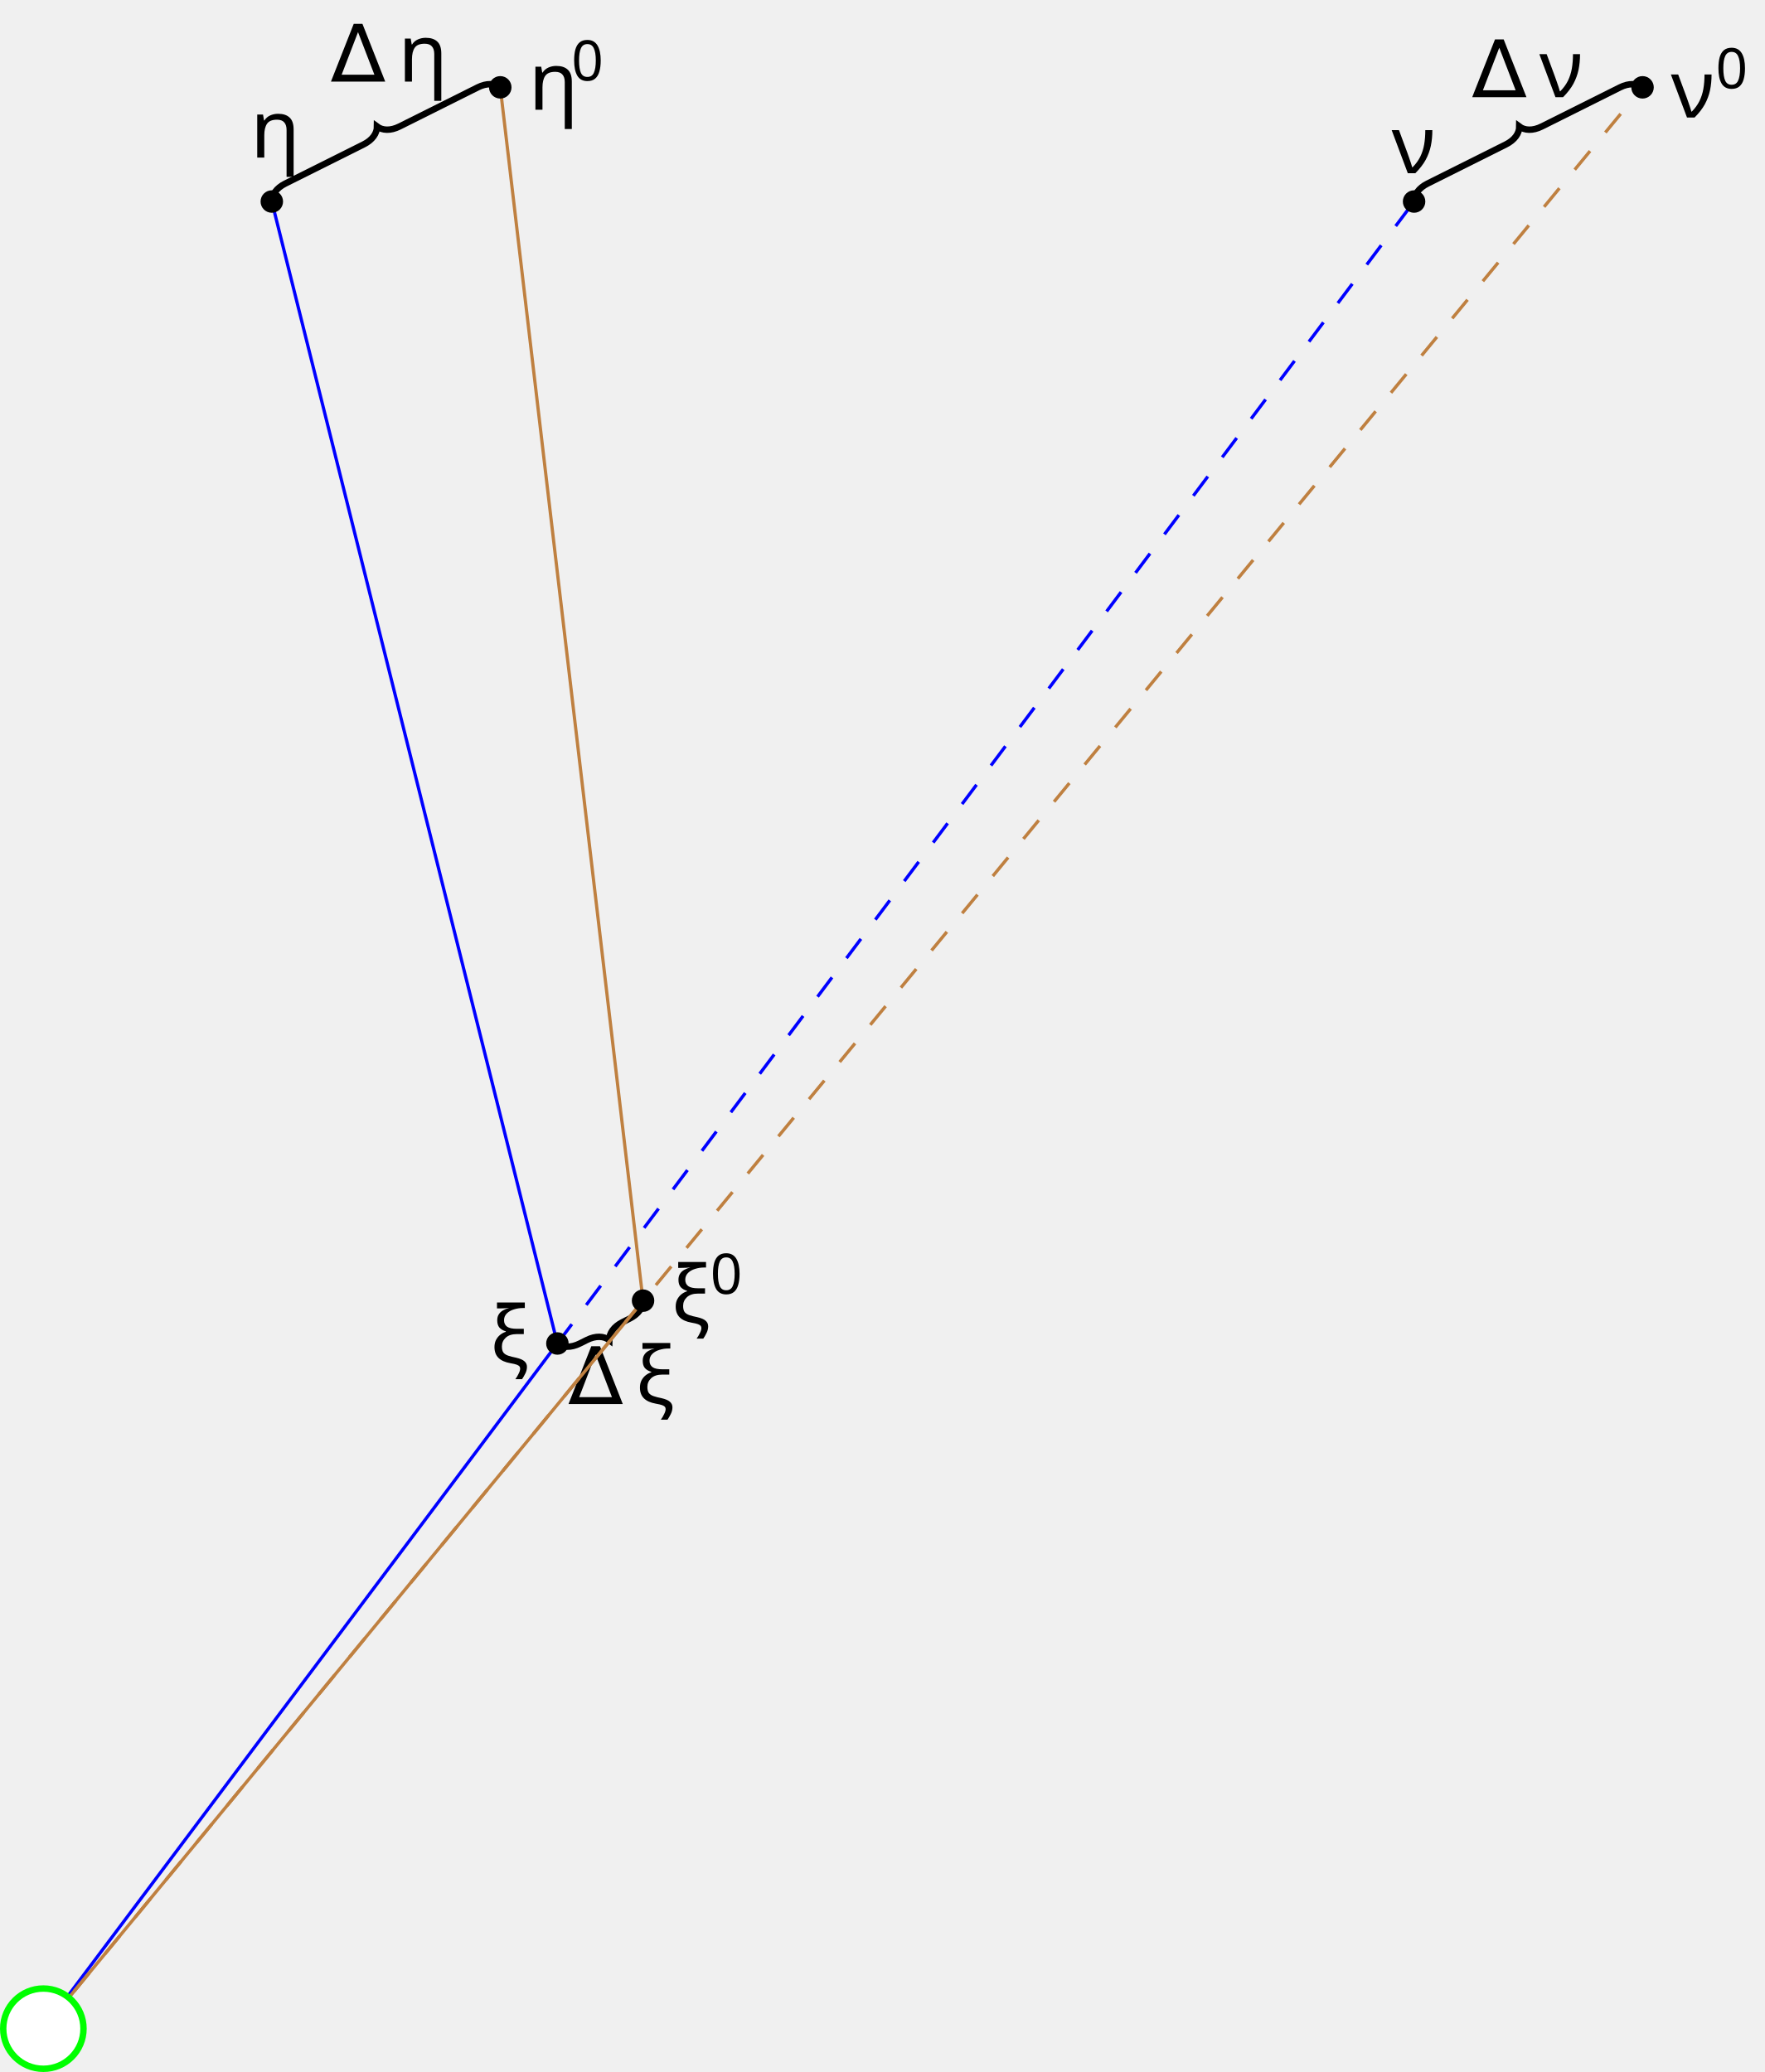
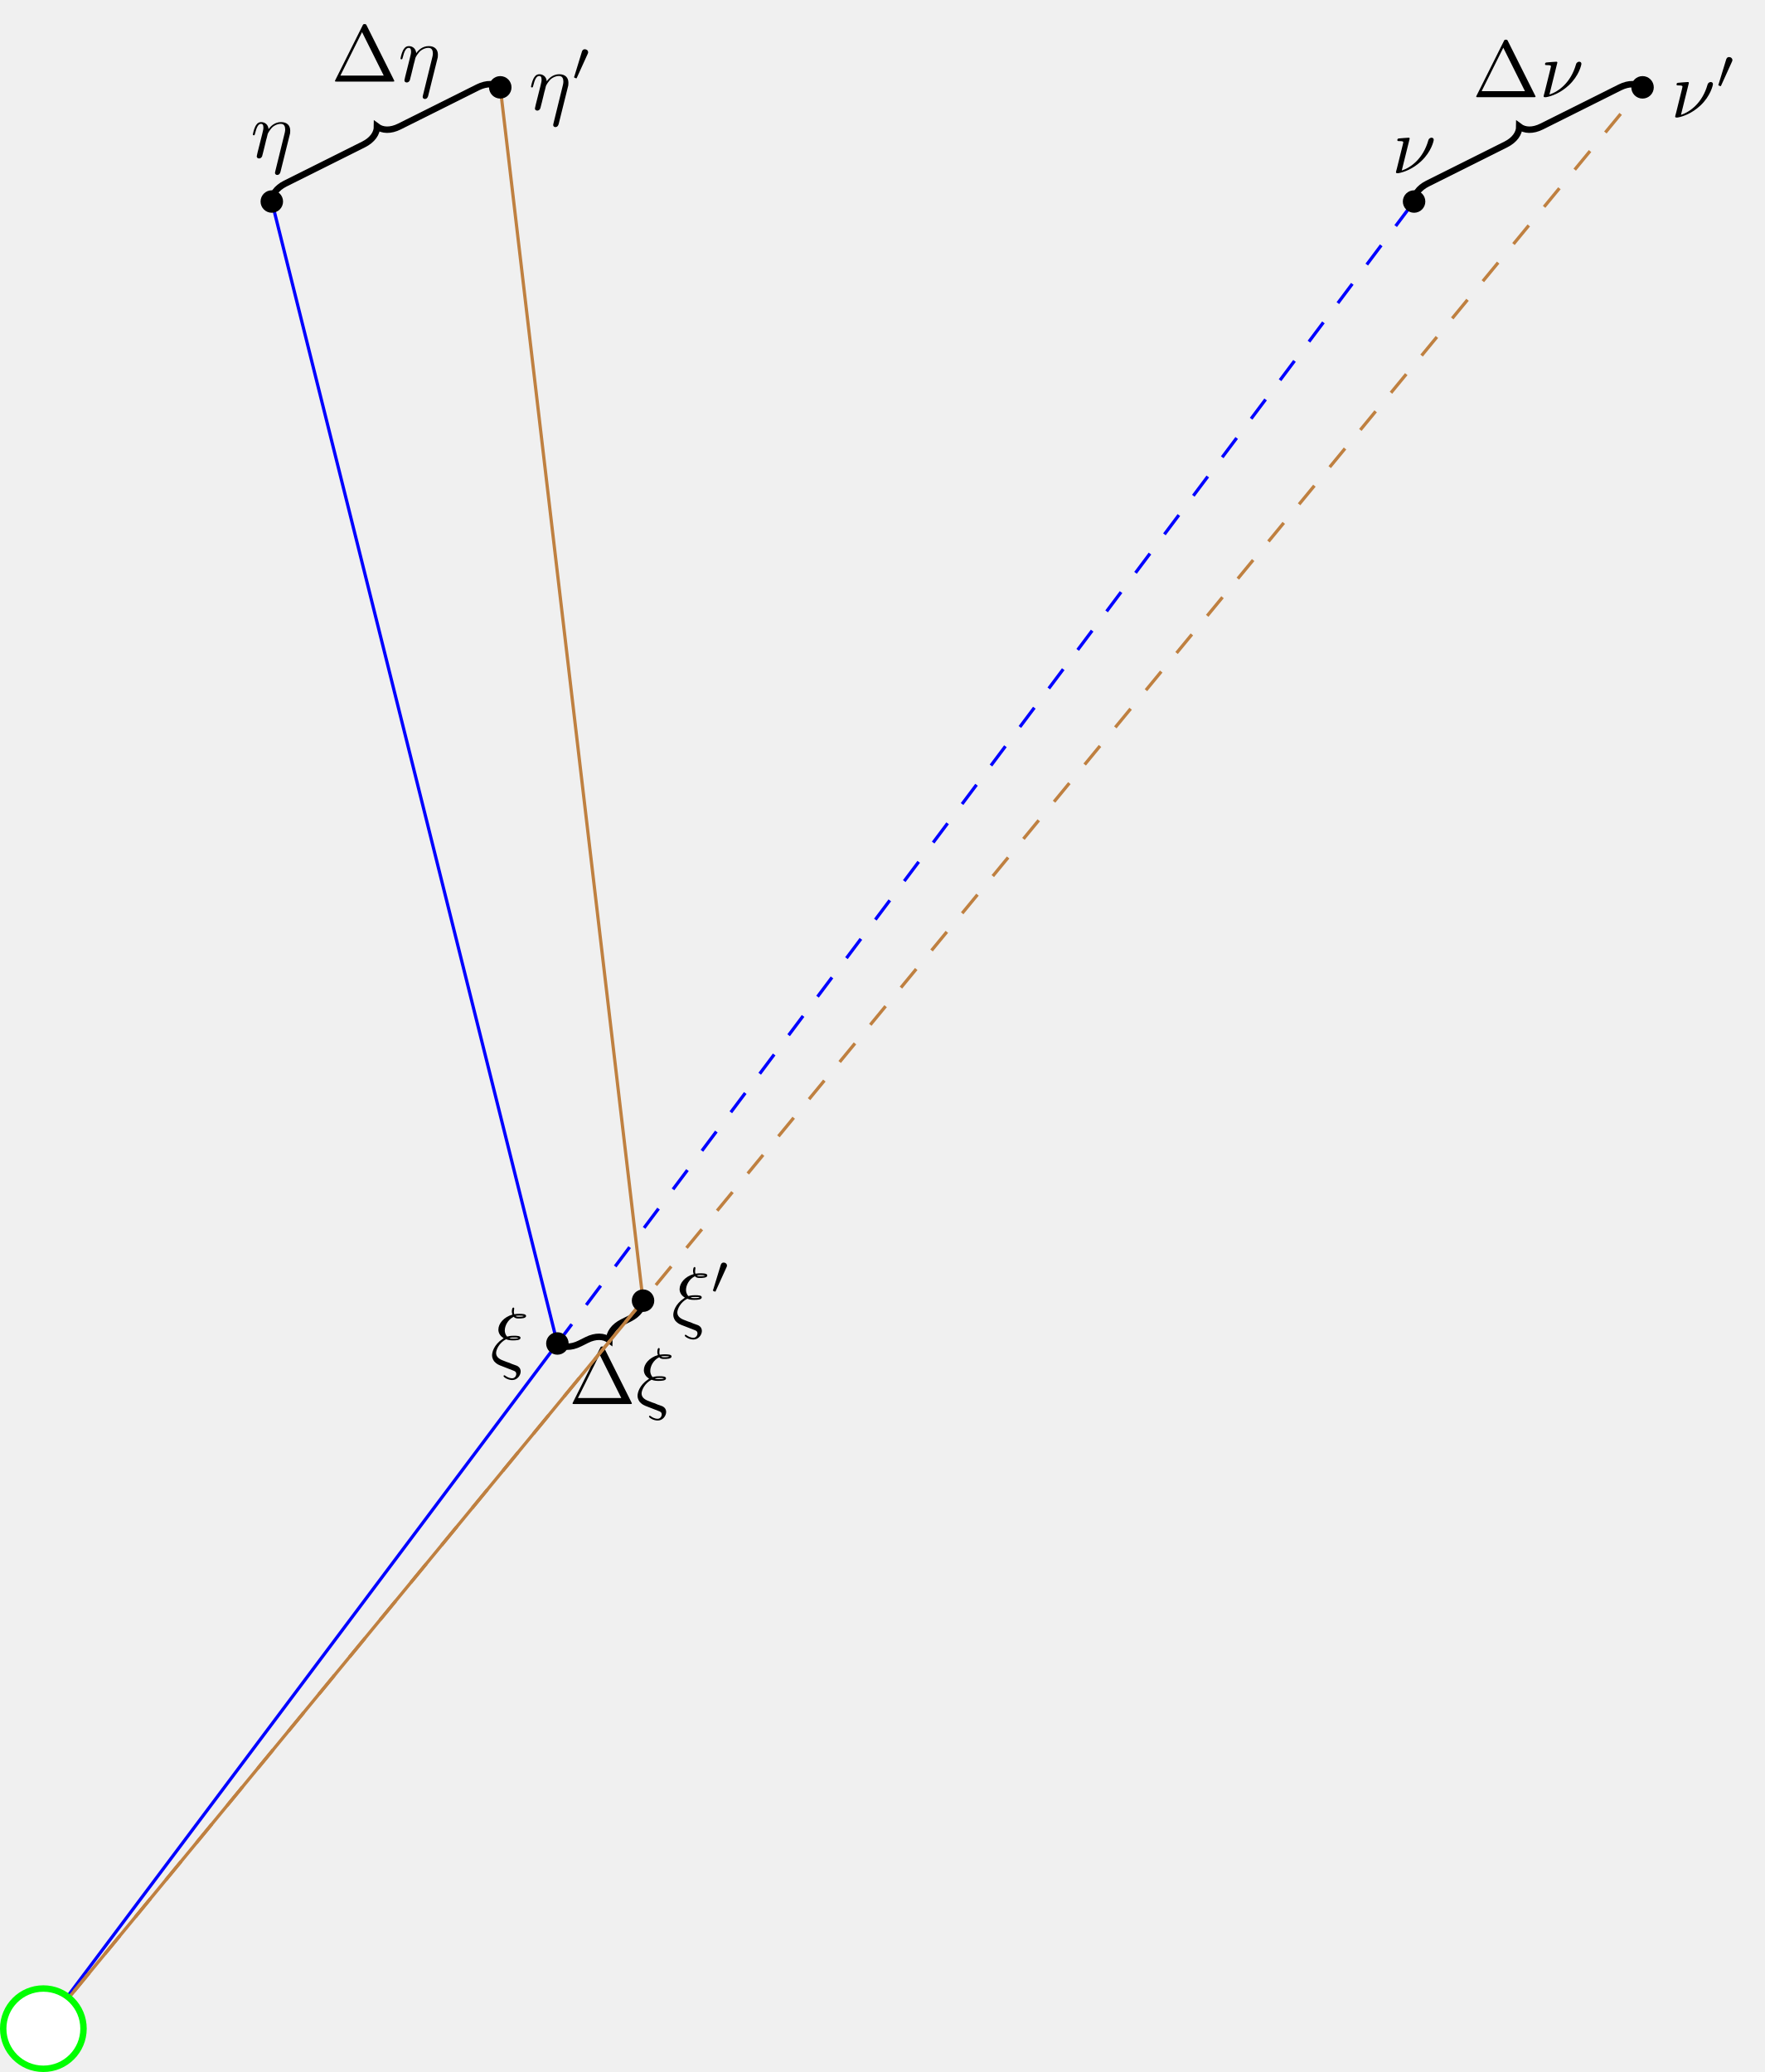
- <svg xmlns="http://www.w3.org/2000/svg" version="1.1" id="svg2" xml:space="preserve" width="291.995" height="342.889" viewBox="0 0 291.995 342.889">
-   <defs id="defs6" />
-   <g id="g10" transform="matrix(1.333333,0,0,-1.333333,0,342.8893)">
-     <g id="g12" transform="translate(5.38,5.38)">
-       <g id="g14">
-         <g id="g16" />
-         <g id="g18" />
-         <g id="g20">
-           <g id="g22" />
-           <g id="g24">
-             <g id="g26" transform="translate(25.694,232.228)">
-               <g id="g28">
-                 <g id="g30" transform="translate(-31.074,-237.608)">
-                   <text transform="matrix(1,0,0,-1,31.074,237.608)" style="font-variant:normal;font-weight:normal;font-size:9.963px;font-family:CMMI10;-inkscape-font-specification:CMMI10;writing-mode:lr-tb;fill:#000000;fill-opacity:1;fill-rule:nonzero;stroke:none" id="text34">
-                     <tspan x="0" y="0" id="tspan32">η</tspan>
-                   </text>
-                   <g id="g36" transform="translate(31.074,237.608)" />
-                 </g>
-               </g>
-               <g id="g38" transform="translate(-25.694,-232.228)" />
-             </g>
-           </g>
-           <g id="g40" />
-           <g id="g42">
-             <g id="g44" transform="translate(60.212,238.168)">
-               <g id="g46">
-                 <g id="g48" transform="translate(-65.592,-243.548)">
-                   <text transform="matrix(1,0,0,-1,65.592,243.548)" style="font-variant:normal;font-weight:normal;font-size:9.963px;font-family:CMMI10;-inkscape-font-specification:CMMI10;writing-mode:lr-tb;fill:#000000;fill-opacity:1;fill-rule:nonzero;stroke:none" id="text52">
-                     <tspan x="0" y="0" id="tspan50">η</tspan>
-                   </text>
-                   <text transform="matrix(1,0,0,-1,70.897,247.164)" style="font-variant:normal;font-weight:normal;font-size:6.974px;font-family:CMSY7;-inkscape-font-specification:CMSY7;writing-mode:lr-tb;fill:#000000;fill-opacity:1;fill-rule:nonzero;stroke:none" id="text56">
-                     <tspan x="0" y="0" id="tspan54">0</tspan>
-                   </text>
-                   <g id="g58" transform="translate(65.592,243.548)" />
-                 </g>
-               </g>
-               <g id="g60" transform="translate(-60.212,-238.168)" />
-             </g>
-           </g>
-           <g id="g62" />
-           <g id="g64">
-             <g id="g66" transform="translate(167.301,230.291)">
-               <g id="g68">
-                 <g id="g70" transform="translate(-172.681,-235.671)">
-                   <text transform="matrix(1,0,0,-1,172.681,235.671)" style="font-variant:normal;font-weight:normal;font-size:9.963px;font-family:CMMI10;-inkscape-font-specification:CMMI10;writing-mode:lr-tb;fill:#000000;fill-opacity:1;fill-rule:nonzero;stroke:none" id="text74">
-                     <tspan x="0" y="0" id="tspan72">ν</tspan>
-                   </text>
-                   <g id="g76" transform="translate(172.681,235.671)" />
-                 </g>
-               </g>
-               <g id="g78" transform="translate(-167.301,-230.291)" />
-             </g>
-           </g>
-           <g id="g80" />
-           <g id="g82">
-             <g id="g84" transform="translate(201.945,237.2)">
-               <g id="g86">
-                 <g id="g88" transform="translate(-207.325,-242.58)">
-                   <text transform="matrix(1,0,0,-1,207.325,242.58)" style="font-variant:normal;font-weight:normal;font-size:9.963px;font-family:CMMI10;-inkscape-font-specification:CMMI10;writing-mode:lr-tb;fill:#000000;fill-opacity:1;fill-rule:nonzero;stroke:none" id="text92">
-                     <tspan x="0" y="0" id="tspan90">ν</tspan>
-                   </text>
-                   <text transform="matrix(1,0,0,-1,212.88,246.195)" style="font-variant:normal;font-weight:normal;font-size:6.974px;font-family:CMSY7;-inkscape-font-specification:CMSY7;writing-mode:lr-tb;fill:#000000;fill-opacity:1;fill-rule:nonzero;stroke:none" id="text96">
-                     <tspan x="0" y="0" id="tspan94">0</tspan>
-                   </text>
-                   <g id="g98" transform="translate(207.325,242.58)" />
-                 </g>
-               </g>
-               <g id="g100" transform="translate(-201.945,-237.2)" />
-             </g>
-           </g>
-           <g id="g102" />
-           <g id="g104">
-             <g id="g106" transform="translate(55.443,82.549)">
-               <g id="g108">
-                 <g id="g110" transform="translate(-60.823,-87.929)">
-                   <text transform="matrix(1,0,0,-1,60.823,87.929)" style="font-variant:normal;font-weight:normal;font-size:9.963px;font-family:CMMI10;-inkscape-font-specification:CMMI10;writing-mode:lr-tb;fill:#000000;fill-opacity:1;fill-rule:nonzero;stroke:none" id="text114">
-                     <tspan x="0" y="0" id="tspan112">ξ</tspan>
-                   </text>
-                   <g id="g116" transform="translate(60.823,87.929)" />
-                 </g>
-               </g>
-               <g id="g118" transform="translate(-55.443,-82.549)" />
-             </g>
-           </g>
-           <g id="g120" />
-           <g id="g122">
-             <g id="g124" transform="translate(77.929,87.578)">
-               <g id="g126">
-                 <g id="g128" transform="translate(-83.309,-92.958)">
-                   <text transform="matrix(1,0,0,-1,83.309,92.958)" style="font-variant:normal;font-weight:normal;font-size:9.963px;font-family:CMMI10;-inkscape-font-specification:CMMI10;writing-mode:lr-tb;fill:#000000;fill-opacity:1;fill-rule:nonzero;stroke:none" id="text132">
-                     <tspan x="0" y="0" id="tspan130">ξ</tspan>
-                   </text>
-                   <text transform="matrix(1,0,0,-1,88.126,96.573)" style="font-variant:normal;font-weight:normal;font-size:6.974px;font-family:CMSY7;-inkscape-font-specification:CMSY7;writing-mode:lr-tb;fill:#000000;fill-opacity:1;fill-rule:nonzero;stroke:none" id="text136">
-                     <tspan x="0" y="0" id="tspan134">0</tspan>
-                   </text>
-                   <g id="g138" transform="translate(83.309,92.958)" />
-                 </g>
-               </g>
-               <g id="g140" transform="translate(-77.929,-87.578)" />
-             </g>
-           </g>
-           <g id="g142" />
-           <g id="g144">
-             <path d="m 28.347,226.774 c 0,0.835 0.557,1.671 1.671,2.228 l 9.713,4.856 c 1.114,0.557 1.671,1.392 1.671,2.228 0.668,-0.501 1.671,-0.557 2.785,-4e-5 l 9.713,4.856 c 1.114,0.557 2.116,0.501 2.784,-3e-5" style="fill:none;stroke:#000000;stroke-width:0.797;stroke-linecap:butt;stroke-linejoin:miter;stroke-miterlimit:10;stroke-dasharray:none;stroke-opacity:1" id="path146" />
-             <g id="g148">
-               <g id="g150" transform="translate(35.716,241.659)">
-                 <g id="g152">
-                   <g id="g154" transform="translate(-41.096,-247.039)">
-                     <text transform="matrix(1,0,0,-1,41.096,247.039)" style="font-variant:normal;font-weight:normal;font-size:9.963px;font-family:CMR10;-inkscape-font-specification:CMR10;writing-mode:lr-tb;fill:#000000;fill-opacity:1;fill-rule:nonzero;stroke:none" id="text158">
-                       <tspan x="0" y="0" id="tspan156">∆</tspan>
-                     </text>
-                     <text transform="matrix(1,0,0,-1,49.398,247.039)" style="font-variant:normal;font-weight:normal;font-size:9.963px;font-family:CMMI10;-inkscape-font-specification:CMMI10;writing-mode:lr-tb;fill:#000000;fill-opacity:1;fill-rule:nonzero;stroke:none" id="text162">
-                       <tspan x="0" y="0" id="tspan160">η</tspan>
-                     </text>
-                     <g id="g164" transform="translate(41.096,247.039)" />
-                   </g>
-                 </g>
-                 <g id="g166" transform="translate(-35.716,-241.659)" />
-               </g>
-             </g>
-           </g>
-           <g id="g168">
-             <path d="m 74.41,90.355 c 2e-5,-0.835 -0.557,-1.671 -1.671,-2.228 l -0.859,-0.43 c -1.114,-0.557 -1.671,-1.392 -1.671,-2.228 -0.668,0.501 -1.671,0.557 -2.784,1e-5 l -0.859,-0.43 c -1.114,-0.557 -2.116,-0.501 -2.784,2e-5" style="fill:none;stroke:#000000;stroke-width:0.797;stroke-linecap:butt;stroke-linejoin:miter;stroke-miterlimit:10;stroke-dasharray:none;stroke-opacity:1" id="path170" />
-             <g id="g172">
-               <g id="g174" transform="translate(65.192,77.524)">
-                 <g id="g176">
-                   <g id="g178" transform="translate(-70.572,-82.904)">
-                     <text transform="matrix(1,0,0,-1,70.572,82.904)" style="font-variant:normal;font-weight:normal;font-size:9.963px;font-family:CMR10;-inkscape-font-specification:CMR10;writing-mode:lr-tb;fill:#000000;fill-opacity:1;fill-rule:nonzero;stroke:none" id="text182">
-                       <tspan x="0" y="0" id="tspan180">∆</tspan>
-                     </text>
-                     <text transform="matrix(1,0,0,-1,78.874,82.904)" style="font-variant:normal;font-weight:normal;font-size:9.963px;font-family:CMMI10;-inkscape-font-specification:CMMI10;writing-mode:lr-tb;fill:#000000;fill-opacity:1;fill-rule:nonzero;stroke:none" id="text186">
-                       <tspan x="0" y="0" id="tspan184">ξ</tspan>
-                     </text>
-                     <g id="g188" transform="translate(70.572,82.904)" />
-                   </g>
-                 </g>
-                 <g id="g190" transform="translate(-65.192,-77.524)" />
-               </g>
-             </g>
-           </g>
-           <g id="g192">
-             <path d="m 170.081,226.774 c 0,0.835 0.557,1.671 1.671,2.228 l 9.713,4.856 c 1.114,0.557 1.671,1.392 1.671,2.228 0.668,-0.501 1.671,-0.557 2.785,-4e-5 l 9.713,4.856 c 1.114,0.557 2.116,0.501 2.784,-3e-5" style="fill:none;stroke:#000000;stroke-width:0.797;stroke-linecap:butt;stroke-linejoin:miter;stroke-miterlimit:10;stroke-dasharray:none;stroke-opacity:1" id="path194" />
-             <g id="g196">
-               <g id="g198" transform="translate(177.323,239.722)">
-                 <g id="g200">
-                   <g id="g202" transform="translate(-182.703,-245.102)">
-                     <text transform="matrix(1,0,0,-1,182.703,245.102)" style="font-variant:normal;font-weight:normal;font-size:9.963px;font-family:CMR10;-inkscape-font-specification:CMR10;writing-mode:lr-tb;fill:#000000;fill-opacity:1;fill-rule:nonzero;stroke:none" id="text206">
-                       <tspan x="0" y="0" id="tspan204">∆</tspan>
-                     </text>
-                     <text transform="matrix(1,0,0,-1,191.005,245.102)" style="font-variant:normal;font-weight:normal;font-size:9.963px;font-family:CMMI10;-inkscape-font-specification:CMMI10;writing-mode:lr-tb;fill:#000000;fill-opacity:1;fill-rule:nonzero;stroke:none" id="text210">
-                       <tspan x="0" y="0" id="tspan208">ν</tspan>
-                     </text>
-                     <g id="g212" transform="translate(182.703,245.102)" />
-                   </g>
-                 </g>
-                 <g id="g214" transform="translate(-177.323,-239.722)" />
-               </g>
-             </g>
-           </g>
-           <g id="g216">
-             <path d="M 0,0 63.78,85.04" style="fill:none;stroke:#0000ff;stroke-width:0.399;stroke-linecap:butt;stroke-linejoin:miter;stroke-miterlimit:10;stroke-dasharray:none;stroke-opacity:1" id="path218" />
-           </g>
-           <g id="g220">
-             <path d="M 63.78,85.04 28.347,226.774" style="fill:none;stroke:#0000ff;stroke-width:0.399;stroke-linecap:butt;stroke-linejoin:miter;stroke-miterlimit:10;stroke-dasharray:none;stroke-opacity:1" id="path222" />
-           </g>
-           <g id="g224">
-             <path d="M 63.78,85.04 170.081,226.774" style="fill:none;stroke:#0000ff;stroke-width:0.399;stroke-linecap:butt;stroke-linejoin:miter;stroke-miterlimit:10;stroke-dasharray:2.989, 2.989;stroke-dashoffset:0;stroke-opacity:1" id="path226" />
-           </g>
-           <g id="g228">
-             <path d="M 0,0 198.428,240.948" style="fill:none;stroke:#bf8040;stroke-width:0.399;stroke-linecap:butt;stroke-linejoin:miter;stroke-miterlimit:10;stroke-dasharray:2.989, 2.989;stroke-dashoffset:0;stroke-opacity:1" id="path230" />
-           </g>
-           <g id="g232">
-             <path d="M 0,0 74.41,90.355" style="fill:none;stroke:#bf8040;stroke-width:0.399;stroke-linecap:butt;stroke-linejoin:miter;stroke-miterlimit:10;stroke-dasharray:none;stroke-opacity:1" id="path234" />
-           </g>
-           <g id="g236">
-             <path d="M 74.41,90.355 56.694,240.948" style="fill:none;stroke:#bf8040;stroke-width:0.399;stroke-linecap:butt;stroke-linejoin:miter;stroke-miterlimit:10;stroke-dasharray:none;stroke-opacity:1" id="path238" />
-           </g>
-           <g id="g240">
-             <path d="M 4.981,0 C 4.981,2.751 2.751,4.981 0,4.981 -2.751,4.981 -4.981,2.751 -4.981,0 c 0,-2.751 2.23,-4.981 4.981,-4.981 2.751,0 4.981,2.23 4.981,4.981 z" style="fill:#ffffff;fill-opacity:1;fill-rule:nonzero;stroke:#00ff00;stroke-width:0.797;stroke-linecap:butt;stroke-linejoin:miter;stroke-miterlimit:10;stroke-dasharray:none;stroke-opacity:1" id="path242" />
-           </g>
-           <g id="g244">
-             <path d="m 29.343,226.774 c 0,0.55 -0.446,0.996 -0.996,0.996 -0.55,0 -0.996,-0.446 -0.996,-0.996 0,-0.55 0.446,-0.996 0.996,-0.996 0.55,0 0.996,0.446 0.996,0.996 z" style="fill:#000000;fill-opacity:1;fill-rule:nonzero;stroke:#000000;stroke-width:0.797;stroke-linecap:butt;stroke-linejoin:miter;stroke-miterlimit:10;stroke-dasharray:none;stroke-opacity:1" id="path246" />
-           </g>
-           <g id="g248">
-             <path d="m 171.077,226.774 c 0,0.55 -0.446,0.996 -0.996,0.996 -0.55,0 -0.996,-0.446 -0.996,-0.996 0,-0.55 0.446,-0.996 0.996,-0.996 0.55,0 0.996,0.446 0.996,0.996 z" style="fill:#000000;fill-opacity:1;fill-rule:nonzero;stroke:#000000;stroke-width:0.797;stroke-linecap:butt;stroke-linejoin:miter;stroke-miterlimit:10;stroke-dasharray:none;stroke-opacity:1" id="path250" />
-           </g>
-           <g id="g252">
-             <path d="m 64.777,85.04 c 0,0.55 -0.446,0.996 -0.996,0.996 -0.55,0 -0.996,-0.446 -0.996,-0.996 0,-0.55 0.446,-0.996 0.996,-0.996 0.55,0 0.996,0.446 0.996,0.996 z" style="fill:#000000;fill-opacity:1;fill-rule:nonzero;stroke:#000000;stroke-width:0.797;stroke-linecap:butt;stroke-linejoin:miter;stroke-miterlimit:10;stroke-dasharray:none;stroke-opacity:1" id="path254" />
-           </g>
-           <g id="g256">
-             <path d="m 199.424,240.948 c 0,0.55 -0.446,0.996 -0.996,0.996 -0.55,0 -0.996,-0.446 -0.996,-0.996 0,-0.55 0.446,-0.996 0.996,-0.996 0.55,0 0.996,0.446 0.996,0.996 z" style="fill:#000000;fill-opacity:1;fill-rule:nonzero;stroke:#000000;stroke-width:0.797;stroke-linecap:butt;stroke-linejoin:miter;stroke-miterlimit:10;stroke-dasharray:none;stroke-opacity:1" id="path258" />
-           </g>
-           <g id="g260">
-             <path d="m 57.69,240.948 c 0,0.55 -0.446,0.996 -0.996,0.996 -0.55,0 -0.996,-0.446 -0.996,-0.996 0,-0.55 0.446,-0.996 0.996,-0.996 0.55,0 0.996,0.446 0.996,0.996 z" style="fill:#000000;fill-opacity:1;fill-rule:nonzero;stroke:#000000;stroke-width:0.797;stroke-linecap:butt;stroke-linejoin:miter;stroke-miterlimit:10;stroke-dasharray:none;stroke-opacity:1" id="path262" />
-           </g>
-           <g id="g264">
-             <path d="m 75.407,90.355 c 0,0.55 -0.446,0.996 -0.996,0.996 -0.55,0 -0.996,-0.446 -0.996,-0.996 0,-0.55 0.446,-0.996 0.996,-0.996 0.55,0 0.996,0.446 0.996,0.996 z" style="fill:#000000;fill-opacity:1;fill-rule:nonzero;stroke:#000000;stroke-width:0.797;stroke-linecap:butt;stroke-linejoin:miter;stroke-miterlimit:10;stroke-dasharray:none;stroke-opacity:1" id="path266" />
-           </g>
-         </g>
-       </g>
+ <svg xmlns="http://www.w3.org/2000/svg" xmlns:xlink="http://www.w3.org/1999/xlink" width="218.996pt" height="257.167pt" viewBox="0 0 218.996 257.167" version="1.2" id="svg145">
+   <defs id="defs40">
+     <g id="g26">
+       <symbol overflow="visible" id="glyph0-0">
+         <path style="stroke:none;" d="" id="path2" />
+       </symbol>
+       <symbol overflow="visible" id="glyph0-1">
+         <path style="stroke:none;" d="M 4.859 -2.766 C 4.922 -2.938 4.938 -3.078 4.938 -3.344 C 4.938 -3.984 4.547 -4.406 3.797 -4.406 C 3.016 -4.406 2.5 -3.891 2.25 -3.531 C 2.203 -4.109 1.781 -4.406 1.328 -4.406 C 0.875 -4.406 0.688 -4.016 0.594 -3.844 C 0.422 -3.5 0.297 -2.906 0.297 -2.875 C 0.297 -2.766 0.391 -2.766 0.406 -2.766 C 0.516 -2.766 0.516 -2.781 0.578 -3 C 0.75 -3.703 0.953 -4.188 1.312 -4.188 C 1.469 -4.188 1.609 -4.109 1.609 -3.734 C 1.609 -3.516 1.578 -3.406 1.453 -2.891 L 0.875 -0.594 C 0.844 -0.438 0.781 -0.203 0.781 -0.156 C 0.781 0.016 0.922 0.109 1.078 0.109 C 1.203 0.109 1.375 0.031 1.453 -0.172 C 1.453 -0.188 1.578 -0.656 1.641 -0.906 L 1.859 -1.797 C 1.906 -2.031 1.969 -2.25 2.031 -2.469 C 2.047 -2.531 2.125 -2.859 2.141 -2.922 C 2.156 -3.016 2.469 -3.562 2.812 -3.844 C 3.031 -4 3.344 -4.188 3.766 -4.188 C 4.203 -4.188 4.312 -3.844 4.312 -3.484 C 4.312 -3.438 4.312 -3.266 4.203 -2.859 L 3.078 1.719 C 3.047 1.844 3.047 1.859 3.047 1.891 C 3.047 2.031 3.156 2.156 3.312 2.156 C 3.625 2.156 3.703 1.859 3.734 1.75 Z M 4.859 -2.766 " id="path5" />
+       </symbol>
+       <symbol overflow="visible" id="glyph0-2">
+         <path style="stroke:none;" d="M 2.234 -4.297 C 2.234 -4.312 2.234 -4.406 2.109 -4.406 C 1.875 -4.406 1.141 -4.328 0.891 -4.312 C 0.812 -4.297 0.703 -4.281 0.703 -4.109 C 0.703 -3.984 0.781 -3.984 0.938 -3.984 C 1.422 -3.984 1.438 -3.922 1.438 -3.812 C 1.438 -3.75 1.312 -3.281 1.25 -3.016 L 0.641 -0.562 C 0.594 -0.422 0.531 -0.141 0.531 -0.125 C 0.531 -0.016 0.625 0 0.688 0 L 0.828 0 C 1.531 -0.125 2.609 -0.516 3.641 -1.469 C 4.953 -2.688 5.219 -4.047 5.219 -4.141 C 5.219 -4.312 5.109 -4.406 4.938 -4.406 C 4.859 -4.406 4.625 -4.359 4.547 -4.078 C 3.906 -1.812 2.391 -0.703 1.25 -0.328 Z M 2.234 -4.297 " id="path8" />
+       </symbol>
+       <symbol overflow="visible" id="glyph0-3">
+         <path style="stroke:none;" d="M 1.531 -3.047 C 0.453 -2.328 0.234 -1.391 0.234 -1.031 C 0.234 -0.562 0.5 -0.281 0.516 -0.25 C 0.844 0.078 0.922 0.125 1.672 0.406 L 2.875 0.875 C 3.031 0.938 3.234 1 3.234 1.297 C 3.234 1.531 3.047 1.828 2.734 1.828 C 2.297 1.828 1.969 1.578 1.859 1.5 C 1.797 1.469 1.797 1.453 1.75 1.453 C 1.672 1.453 1.656 1.531 1.656 1.562 C 1.656 1.688 2.188 2.047 2.734 2.047 C 3.359 2.047 3.781 1.469 3.781 0.984 C 3.781 0.5 3.406 0.312 3.297 0.266 C 3.156 0.219 2.828 0.094 2.688 0.047 C 2.5 -0.047 2.297 -0.125 2.078 -0.188 L 1.484 -0.422 C 1.031 -0.609 0.734 -0.891 0.734 -1.312 C 0.734 -1.719 1.125 -2.594 1.969 -3.016 C 2.328 -2.875 2.625 -2.875 2.844 -2.875 C 3.141 -2.875 3.766 -2.875 3.766 -3.188 C 3.766 -3.438 3.344 -3.453 2.953 -3.453 C 2.766 -3.453 2.484 -3.453 2.109 -3.344 C 1.859 -3.594 1.812 -3.922 1.812 -4.109 C 1.812 -4.672 2.172 -5.438 2.922 -5.812 C 3.094 -5.594 3.328 -5.594 3.562 -5.594 C 3.812 -5.594 4.453 -5.594 4.453 -5.906 C 4.453 -6.156 4 -6.172 3.625 -6.172 C 3.484 -6.172 3.25 -6.172 2.984 -6.125 C 2.953 -6.203 2.938 -6.281 2.938 -6.453 C 2.938 -6.594 2.984 -6.797 2.984 -6.812 C 2.984 -6.891 2.938 -6.953 2.875 -6.953 C 2.688 -6.953 2.688 -6.484 2.688 -6.453 C 2.688 -6.266 2.75 -6.109 2.766 -6.078 C 1.688 -5.766 1.016 -4.969 1.016 -4.203 C 1.016 -3.844 1.203 -3.422 1.672 -3.156 Z M 3.156 -5.906 C 3.312 -5.953 3.516 -5.953 3.625 -5.953 C 3.969 -5.953 4 -5.938 4.188 -5.891 C 4.109 -5.859 4 -5.812 3.562 -5.812 C 3.375 -5.812 3.266 -5.812 3.156 -5.906 Z M 2.375 -3.188 C 2.609 -3.234 2.828 -3.234 2.938 -3.234 C 3.297 -3.234 3.328 -3.234 3.516 -3.188 C 3.422 -3.141 3.328 -3.094 2.875 -3.094 C 2.641 -3.094 2.547 -3.094 2.375 -3.188 Z M 2.375 -3.188 " id="path11" />
+       </symbol>
+       <symbol overflow="visible" id="glyph1-0">
+         <path style="stroke:none;" d="" id="path14" />
+       </symbol>
+       <symbol overflow="visible" id="glyph1-1">
+         <path style="stroke:none;" d="M 2.016 -3.297 C 2.078 -3.406 2.078 -3.469 2.078 -3.516 C 2.078 -3.734 1.891 -3.891 1.672 -3.891 C 1.406 -3.891 1.328 -3.672 1.297 -3.562 L 0.375 -0.547 C 0.359 -0.531 0.328 -0.453 0.328 -0.438 C 0.328 -0.359 0.547 -0.281 0.609 -0.281 C 0.656 -0.281 0.656 -0.297 0.703 -0.406 Z M 2.016 -3.297 " id="path17" />
+       </symbol>
+       <symbol overflow="visible" id="glyph2-0">
+         <path style="stroke:none;" d="" id="path20" />
+       </symbol>
+       <symbol overflow="visible" id="glyph2-1">
+         <path style="stroke:none;" d="M 4.406 -6.953 C 4.344 -7.094 4.312 -7.141 4.141 -7.141 C 3.984 -7.141 3.953 -7.094 3.891 -6.953 L 0.516 -0.203 C 0.469 -0.109 0.469 -0.094 0.469 -0.078 C 0.469 0 0.531 0 0.688 0 L 7.609 0 C 7.766 0 7.828 0 7.828 -0.078 C 7.828 -0.094 7.828 -0.109 7.781 -0.203 Z M 3.828 -6.141 L 6.516 -0.75 L 1.141 -0.75 Z M 3.828 -6.141 " id="path23" />
+       </symbol>
    </g>
+     <clipPath id="clip1">
+       <path d="M 0 161 L 75 161 L 75 257.168 L 0 257.168 Z M 0 161 " id="path28" />
+     </clipPath>
+     <clipPath id="clip2">
+       <path d="M 0 5 L 210 5 L 210 257.168 L 0 257.168 Z M 0 5 " id="path31" />
+     </clipPath>
+     <clipPath id="clip3">
+       <path d="M 0 155 L 86 155 L 86 257.168 L 0 257.168 Z M 0 155 " id="path34" />
+     </clipPath>
+     <clipPath id="clip4">
+       <path d="M 0 235 L 22 235 L 22 257.168 L 0 257.168 Z M 0 235 " id="path37" />
+     </clipPath>
+   </defs>
+   <g id="surface1">
+     <g style="fill:rgb(0%,0%,0%);fill-opacity:1;" id="g44">
+       <use xlink:href="#glyph0-1" x="31.074" y="19.559" id="use42" />
+     </g>
+     <g style="fill:rgb(0%,0%,0%);fill-opacity:1;" id="g48">
+       <use xlink:href="#glyph0-1" x="65.592" y="13.619" id="use46" />
+     </g>
+     <g style="fill:rgb(0%,0%,0%);fill-opacity:1;" id="g52">
+       <use xlink:href="#glyph1-1" x="70.897" y="10.003" id="use50" />
+     </g>
+     <g style="fill:rgb(0%,0%,0%);fill-opacity:1;" id="g56">
+       <use xlink:href="#glyph0-2" x="172.681" y="21.496" id="use54" />
+     </g>
+     <g style="fill:rgb(0%,0%,0%);fill-opacity:1;" id="g60">
+       <use xlink:href="#glyph0-2" x="207.325" y="14.587" id="use58" />
+     </g>
+     <g style="fill:rgb(0%,0%,0%);fill-opacity:1;" id="g64">
+       <use xlink:href="#glyph1-1" x="212.88" y="10.972" id="use62" />
+     </g>
+     <g style="fill:rgb(0%,0%,0%);fill-opacity:1;" id="g68">
+       <use xlink:href="#glyph0-3" x="60.823" y="169.238" id="use66" />
+     </g>
+     <g style="fill:rgb(0%,0%,0%);fill-opacity:1;" id="g72">
+       <use xlink:href="#glyph0-3" x="83.309" y="164.209" id="use70" />
+     </g>
+     <g style="fill:rgb(0%,0%,0%);fill-opacity:1;" id="g76">
+       <use xlink:href="#glyph1-1" x="88.126" y="160.594" id="use74" />
+     </g>
+     <path style="fill:none;stroke-width:0.797;stroke-linecap:butt;stroke-linejoin:miter;stroke:rgb(0%,0%,0%);stroke-opacity:1;stroke-miterlimit:10;" d="M 28.347 226.775 C 28.347 227.611 28.905 228.443 30.018 229.002 L 39.729 233.857 C 40.843 234.416 41.401 235.252 41.401 236.088 C 42.069 235.584 43.073 235.529 44.186 236.088 L 53.897 240.943 C 55.015 241.498 56.015 241.443 56.682 240.943 " transform="matrix(1,0,0,-1,5.38,251.787)" id="path78" />
+     <g style="fill:rgb(0%,0%,0%);fill-opacity:1;" id="g82">
+       <use xlink:href="#glyph2-1" x="41.096" y="10.128" id="use80" />
+     </g>
+     <g style="fill:rgb(0%,0%,0%);fill-opacity:1;" id="g86">
+       <use xlink:href="#glyph0-1" x="49.398" y="10.128" id="use84" />
+     </g>
+     <path style="fill:none;stroke-width:0.797;stroke-linecap:butt;stroke-linejoin:miter;stroke:rgb(0%,0%,0%);stroke-opacity:1;stroke-miterlimit:10;" d="M 74.409 90.357 C 74.409 89.521 73.854 88.685 72.741 88.127 L 71.882 87.697 C 70.765 87.142 70.21 86.307 70.21 85.471 C 69.542 85.971 68.538 86.029 67.425 85.471 L 66.565 85.041 C 65.452 84.482 64.448 84.541 63.78 85.041 " transform="matrix(1,0,0,-1,5.38,251.787)" id="path88" />
+     <g style="fill:rgb(0%,0%,0%);fill-opacity:1;" id="g92">
+       <use xlink:href="#glyph2-1" x="70.572" y="174.263" id="use90" />
+     </g>
+     <g style="fill:rgb(0%,0%,0%);fill-opacity:1;" id="g96">
+       <use xlink:href="#glyph0-3" x="78.874" y="174.263" id="use94" />
+     </g>
+     <path style="fill:none;stroke-width:0.797;stroke-linecap:butt;stroke-linejoin:miter;stroke:rgb(0%,0%,0%);stroke-opacity:1;stroke-miterlimit:10;" d="M 170.081 226.775 C 170.081 227.611 170.64 228.443 171.753 229.002 L 181.464 233.857 C 182.577 234.416 183.136 235.252 183.136 236.088 C 183.804 235.584 184.808 235.529 185.921 236.088 L 195.632 240.943 C 196.749 241.498 197.749 241.443 198.417 240.943 " transform="matrix(1,0,0,-1,5.38,251.787)" id="path98" />
+     <g style="fill:rgb(0%,0%,0%);fill-opacity:1;" id="g102">
+       <use xlink:href="#glyph2-1" x="182.703" y="12.065" id="use100" />
+     </g>
+     <g style="fill:rgb(0%,0%,0%);fill-opacity:1;" id="g106">
+       <use xlink:href="#glyph0-2" x="191.005" y="12.065" id="use104" />
+     </g>
+     <g clip-path="url(#clip1)" clip-rule="nonzero" id="g110">
+       <path style="fill:none;stroke-width:0.399;stroke-linecap:butt;stroke-linejoin:miter;stroke:rgb(0%,0%,100%);stroke-opacity:1;stroke-miterlimit:10;" d="M -0.001 0.002 L 63.78 85.041 " transform="matrix(1,0,0,-1,5.38,251.787)" id="path108" />
+     </g>
+     <path style="fill:none;stroke-width:0.399;stroke-linecap:butt;stroke-linejoin:miter;stroke:rgb(0%,0%,100%);stroke-opacity:1;stroke-miterlimit:10;" d="M 63.78 85.041 L 28.347 226.775 " transform="matrix(1,0,0,-1,5.38,251.787)" id="path112" />
+     <path style="fill:none;stroke-width:0.399;stroke-linecap:butt;stroke-linejoin:miter;stroke:rgb(0%,0%,100%);stroke-opacity:1;stroke-dasharray:2.989,2.989;stroke-miterlimit:10;" d="M 63.78 85.041 L 170.081 226.775 " transform="matrix(1,0,0,-1,5.38,251.787)" id="path114" />
+     <g clip-path="url(#clip2)" clip-rule="nonzero" id="g118">
+       <path style="fill:none;stroke-width:0.399;stroke-linecap:butt;stroke-linejoin:miter;stroke:rgb(75%,50%,25%);stroke-opacity:1;stroke-dasharray:2.989,2.989;stroke-miterlimit:10;" d="M -0.001 0.002 L 198.429 240.947 " transform="matrix(1,0,0,-1,5.38,251.787)" id="path116" />
+     </g>
+     <g clip-path="url(#clip3)" clip-rule="nonzero" id="g122">
+       <path style="fill:none;stroke-width:0.399;stroke-linecap:butt;stroke-linejoin:miter;stroke:rgb(75%,50%,25%);stroke-opacity:1;stroke-miterlimit:10;" d="M -0.001 0.002 L 74.409 90.357 " transform="matrix(1,0,0,-1,5.38,251.787)" id="path120" />
+     </g>
+     <path style="fill:none;stroke-width:0.399;stroke-linecap:butt;stroke-linejoin:miter;stroke:rgb(75%,50%,25%);stroke-opacity:1;stroke-miterlimit:10;" d="M 74.409 90.357 L 56.694 240.947 " transform="matrix(1,0,0,-1,5.38,251.787)" id="path124" />
+     <path style=" stroke:none;fill-rule:nonzero;fill:rgb(100%,100%,100%);fill-opacity:1;" d="M 10.363 251.785 C 10.363 249.035 8.133 246.805 5.379 246.805 C 2.629 246.805 0.398 249.035 0.398 251.785 C 0.398 254.539 2.629 256.77 5.379 256.77 C 8.133 256.77 10.363 254.539 10.363 251.785 Z M 10.363 251.785 " id="path126" />
+     <g clip-path="url(#clip4)" clip-rule="nonzero" id="g130">
+       <path style="fill:none;stroke-width:0.797;stroke-linecap:butt;stroke-linejoin:miter;stroke:rgb(0%,100%,0%);stroke-opacity:1;stroke-miterlimit:10;" d="M 4.983 0.002 C 4.983 2.752 2.753 4.982 -0.001 4.982 C -2.751 4.982 -4.982 2.752 -4.982 0.002 C -4.982 -2.752 -2.751 -4.983 -0.001 -4.983 C 2.753 -4.983 4.983 -2.752 4.983 0.002 Z M 4.983 0.002 " transform="matrix(1,0,0,-1,5.38,251.787)" id="path128" />
+     </g>
+     <path style="fill-rule:nonzero;fill:rgb(0%,0%,0%);fill-opacity:1;stroke-width:0.797;stroke-linecap:butt;stroke-linejoin:miter;stroke:rgb(0%,0%,0%);stroke-opacity:1;stroke-miterlimit:10;" d="M 29.343 226.775 C 29.343 227.326 28.897 227.771 28.347 227.771 C 27.796 227.771 27.35 227.326 27.35 226.775 C 27.35 226.225 27.796 225.779 28.347 225.779 C 28.897 225.779 29.343 226.225 29.343 226.775 Z M 29.343 226.775 " transform="matrix(1,0,0,-1,5.38,251.787)" id="path132" />
+     <path style="fill-rule:nonzero;fill:rgb(0%,0%,0%);fill-opacity:1;stroke-width:0.797;stroke-linecap:butt;stroke-linejoin:miter;stroke:rgb(0%,0%,0%);stroke-opacity:1;stroke-miterlimit:10;" d="M 171.077 226.775 C 171.077 227.326 170.632 227.771 170.081 227.771 C 169.53 227.771 169.085 227.326 169.085 226.775 C 169.085 226.225 169.53 225.779 170.081 225.779 C 170.632 225.779 171.077 226.225 171.077 226.775 Z M 171.077 226.775 " transform="matrix(1,0,0,-1,5.38,251.787)" id="path134" />
+     <path style="fill-rule:nonzero;fill:rgb(0%,0%,0%);fill-opacity:1;stroke-width:0.797;stroke-linecap:butt;stroke-linejoin:miter;stroke:rgb(0%,0%,0%);stroke-opacity:1;stroke-miterlimit:10;" d="M 64.776 85.041 C 64.776 85.592 64.331 86.037 63.78 86.037 C 63.229 86.037 62.784 85.592 62.784 85.041 C 62.784 84.49 63.229 84.045 63.78 84.045 C 64.331 84.045 64.776 84.49 64.776 85.041 Z M 64.776 85.041 " transform="matrix(1,0,0,-1,5.38,251.787)" id="path136" />
+     <path style="fill-rule:nonzero;fill:rgb(0%,0%,0%);fill-opacity:1;stroke-width:0.797;stroke-linecap:butt;stroke-linejoin:miter;stroke:rgb(0%,0%,0%);stroke-opacity:1;stroke-miterlimit:10;" d="M 199.425 240.947 C 199.425 241.498 198.979 241.943 198.429 241.943 C 197.878 241.943 197.433 241.498 197.433 240.947 C 197.433 240.396 197.878 239.951 198.429 239.951 C 198.979 239.951 199.425 240.396 199.425 240.947 Z M 199.425 240.947 " transform="matrix(1,0,0,-1,5.38,251.787)" id="path138" />
+     <path style="fill-rule:nonzero;fill:rgb(0%,0%,0%);fill-opacity:1;stroke-width:0.797;stroke-linecap:butt;stroke-linejoin:miter;stroke:rgb(0%,0%,0%);stroke-opacity:1;stroke-miterlimit:10;" d="M 57.69 240.947 C 57.69 241.498 57.245 241.943 56.694 241.943 C 56.143 241.943 55.698 241.498 55.698 240.947 C 55.698 240.396 56.143 239.951 56.694 239.951 C 57.245 239.951 57.69 240.396 57.69 240.947 Z M 57.69 240.947 " transform="matrix(1,0,0,-1,5.38,251.787)" id="path140" />
+     <path style="fill-rule:nonzero;fill:rgb(0%,0%,0%);fill-opacity:1;stroke-width:0.797;stroke-linecap:butt;stroke-linejoin:miter;stroke:rgb(0%,0%,0%);stroke-opacity:1;stroke-miterlimit:10;" d="M 75.405 90.357 C 75.405 90.904 74.96 91.353 74.409 91.353 C 73.858 91.353 73.413 90.904 73.413 90.357 C 73.413 89.807 73.858 89.357 74.409 89.357 C 74.96 89.357 75.405 89.807 75.405 90.357 Z M 75.405 90.357 " transform="matrix(1,0,0,-1,5.38,251.787)" id="path142" />
  </g>
</svg>
